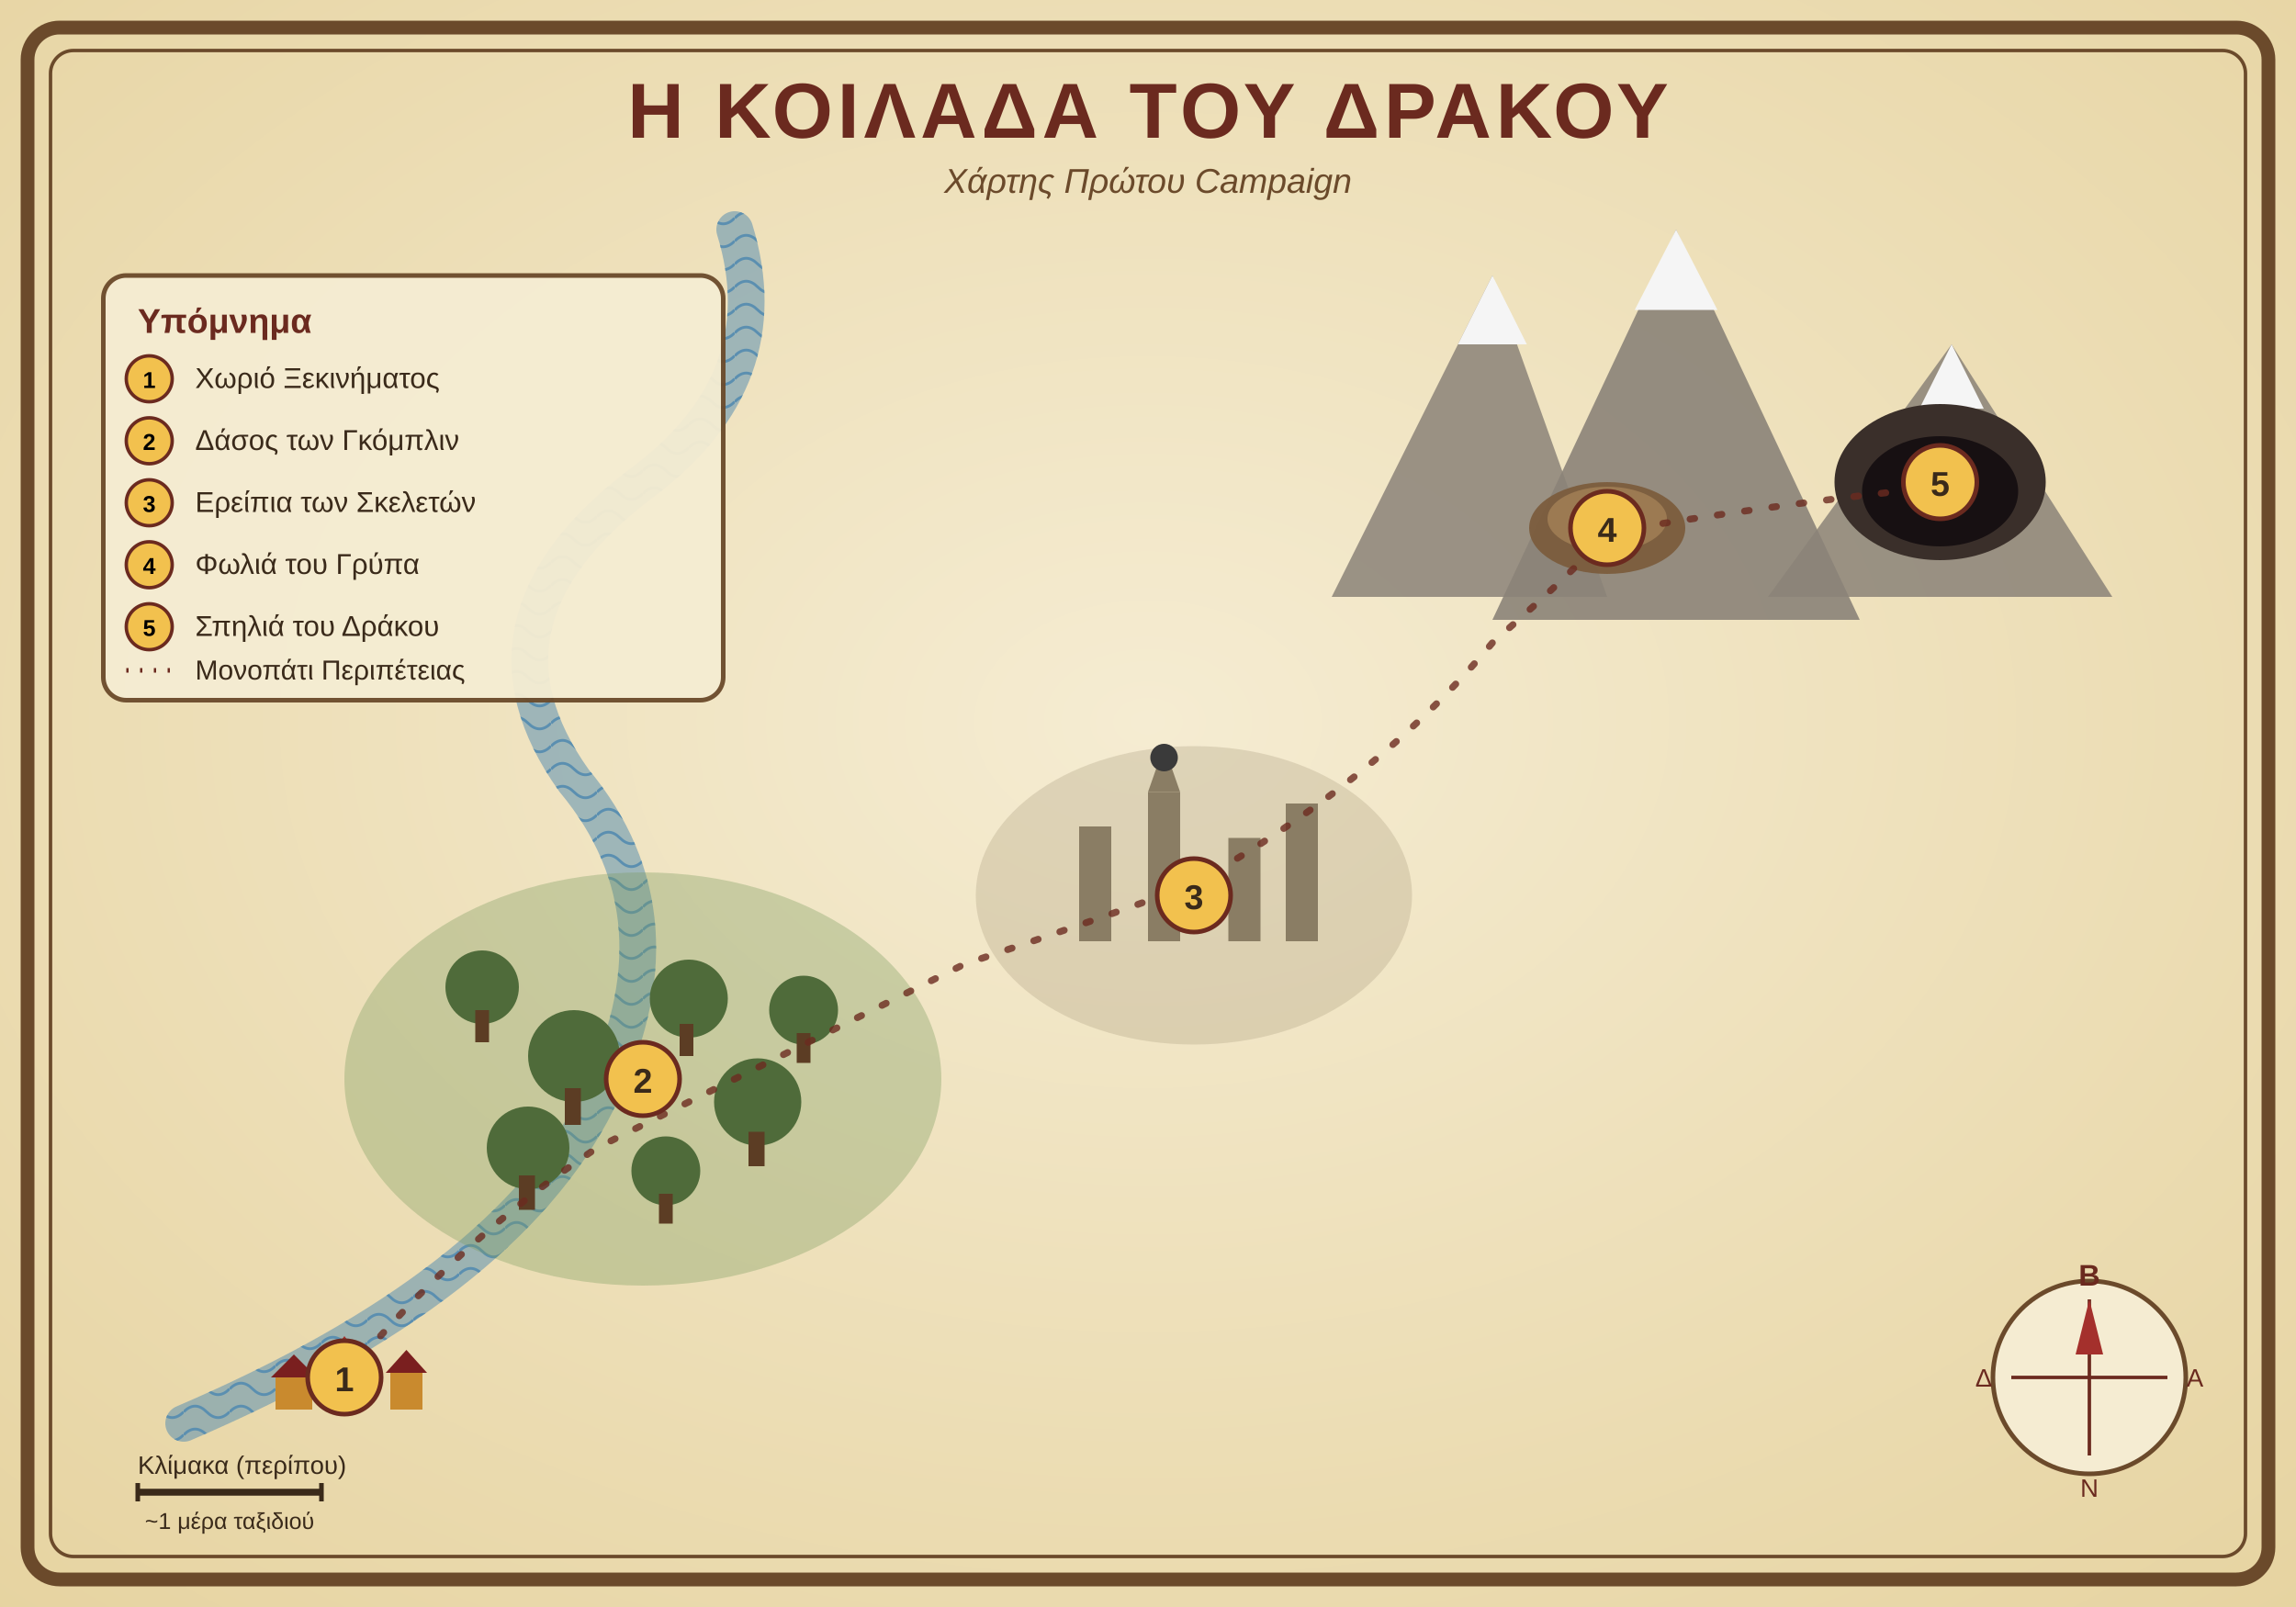
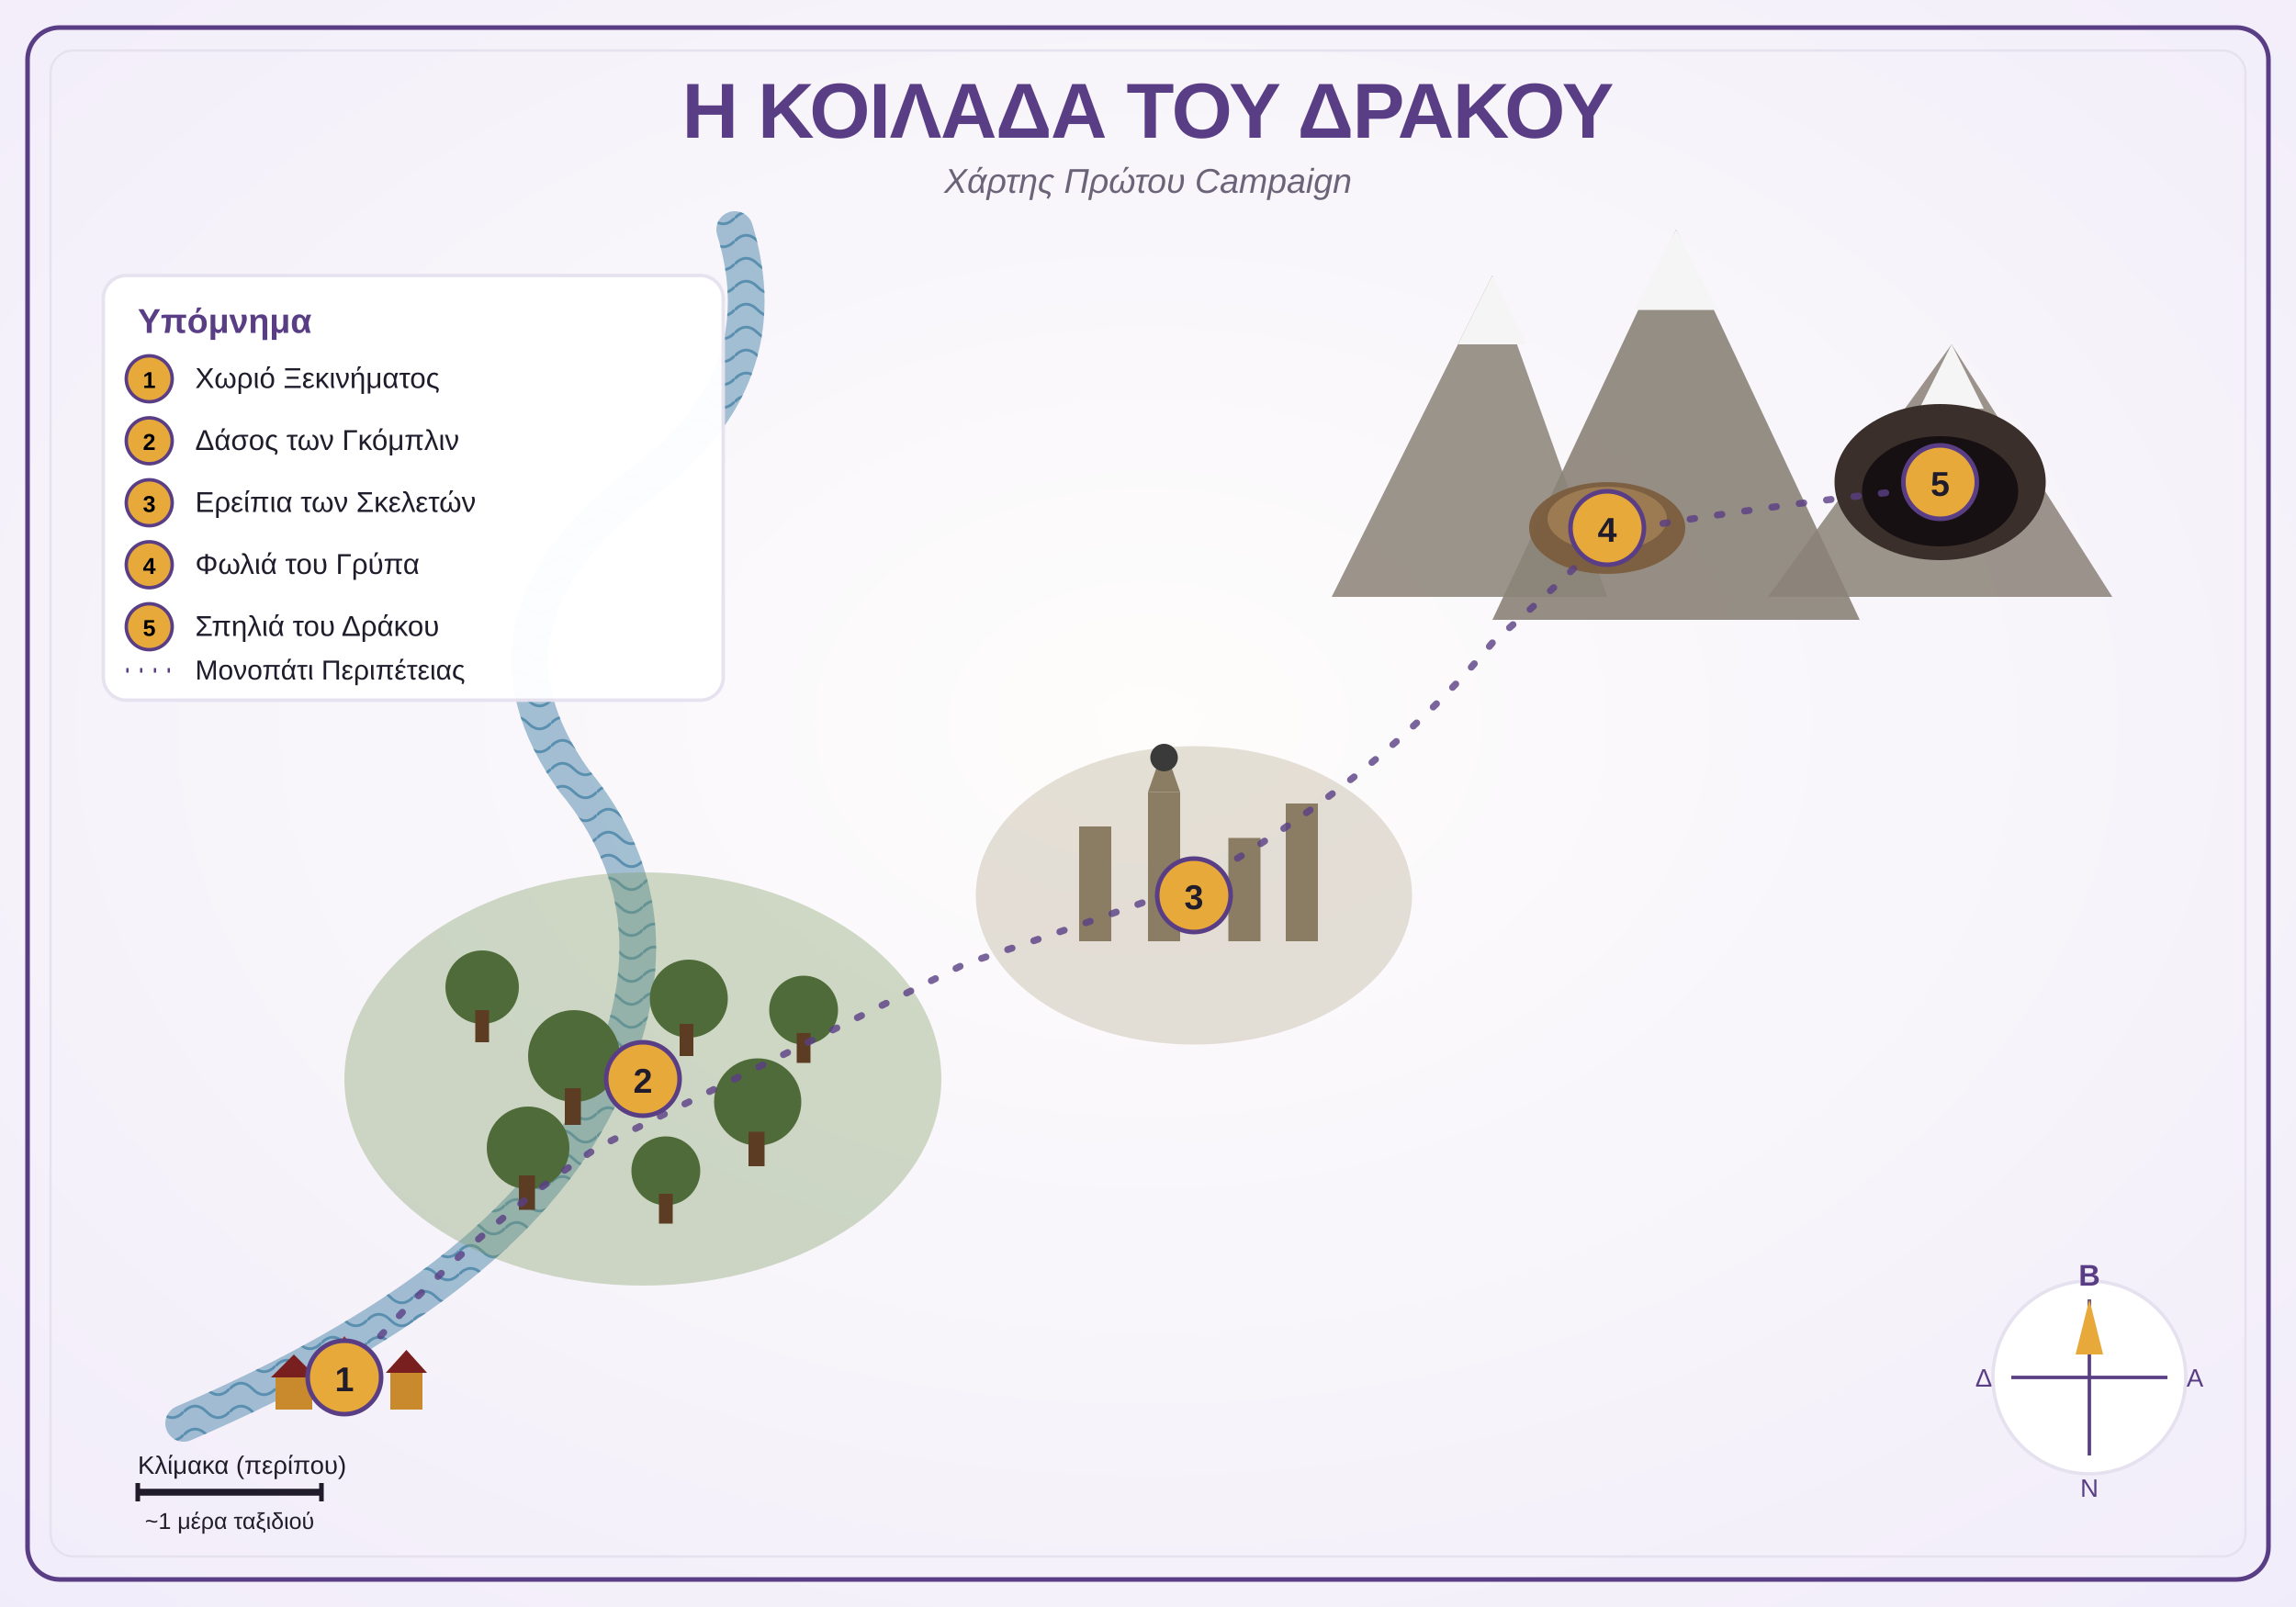
<svg xmlns="http://www.w3.org/2000/svg" viewBox="0 0 1000 700" font-family="Arial, sans-serif">
  <defs>
    <radialGradient id="parchment" cx="50%" cy="45%" r="75%">
-       <stop offset="0%" stop-color="#f5ecd2" />
-       <stop offset="100%" stop-color="#e6d3a0" />
+       <stop offset="0%" stop-color="#fefdfb" />
+       <stop offset="100%" stop-color="#f1ecfa" />
    </radialGradient>
    <pattern id="waterPattern" width="20" height="10" patternUnits="userSpaceOnUse">
      <path d="M0,5 Q5,0 10,5 T20,5" stroke="#5b8fb0" stroke-width="1.2" fill="none" />
    </pattern>
  </defs>
  <rect x="0" y="0" width="1000" height="700" fill="url(#parchment)" />
-   <rect x="12" y="12" width="976" height="676" fill="none" stroke="#6b4a2b" stroke-width="6" rx="14" />
-   <rect x="22" y="22" width="956" height="656" fill="none" stroke="#6b4a2b" stroke-width="1.5" rx="10" />
-   <text x="500" y="60" text-anchor="middle" font-size="34" font-weight="bold" fill="#6b2a1f" style="letter-spacing:2px;">Η ΚΟΙΛΑΔΑ ΤΟΥ ΔΡΑΚΟΥ</text>
-   <text x="500" y="84" text-anchor="middle" font-size="15" fill="#6b4a2b" font-style="italic">Χάρτης Πρώτου Campaign</text>
+   <rect x="12" y="12" width="976" height="676" fill="none" stroke="#5a3e85" stroke-width="2" rx="14" />
+   <rect x="22" y="22" width="956" height="656" fill="none" stroke="#e6e1ef" stroke-width="1" rx="10" />
+   <text x="500" y="60" text-anchor="middle" font-size="34" font-weight="bold" fill="#5a3e85" style="letter-spacing:-0.5px;">Η ΚΟΙΛΑΔΑ ΤΟΥ ΔΡΑΚΟΥ</text>
+   <text x="500" y="84" text-anchor="middle" font-size="15" fill="#6b6478" font-style="italic">Χάρτης Πρώτου Campaign</text>
  <path d="M 80 620 Q 220 560 260 480 Q 300 400 250 340 Q 200 270 280 210 Q 340 165 320 100" fill="none" stroke="#5b8fb0" stroke-width="16" stroke-linecap="round" opacity="0.55" />
  <path d="M 80 620 Q 220 560 260 480 Q 300 400 250 340 Q 200 270 280 210 Q 340 165 320 100" fill="none" stroke="url(#waterPattern)" stroke-width="16" stroke-linecap="round" />
  <g id="forest">
    <ellipse cx="280" cy="470" rx="130" ry="90" fill="#7a9b5e" opacity="0.35" />
    <g fill="#4f6b3a">
      <circle cx="210" cy="430" r="16" />
      <rect x="207" y="440" width="6" height="14" fill="#5c3d24" />
      <circle cx="250" cy="460" r="20" />
      <rect x="246" y="474" width="7" height="16" fill="#5c3d24" />
      <circle cx="300" cy="435" r="17" />
      <rect x="296" y="446" width="6" height="14" fill="#5c3d24" />
      <circle cx="330" cy="480" r="19" />
      <rect x="326" y="493" width="7" height="15" fill="#5c3d24" />
      <circle cx="230" cy="500" r="18" />
      <rect x="226" y="512" width="7" height="15" fill="#5c3d24" />
      <circle cx="290" cy="510" r="15" />
      <rect x="287" y="520" width="6" height="13" fill="#5c3d24" />
      <circle cx="350" cy="440" r="15" />
      <rect x="347" y="450" width="6" height="13" fill="#5c3d24" />
    </g>
  </g>
  <g id="ruins">
    <ellipse cx="520" cy="390" rx="95" ry="65" fill="#a89a7d" opacity="0.3" />
    <rect x="470" y="360" width="14" height="50" fill="#8a7d64" />
    <rect x="500" y="345" width="14" height="65" fill="#8a7d64" />
    <rect x="535" y="365" width="14" height="45" fill="#8a7d64" />
    <rect x="560" y="350" width="14" height="60" fill="#8a7d64" />
    <path d="M500 345 L514 345 L507 325 Z" fill="#8a7d64" />
    <circle cx="507" cy="330" r="6" fill="#3a3a3a" />
  </g>
  <g id="mountains" fill="#8b8378">
    <polygon points="580,260 650,120 700,260" opacity="0.85" />
    <polygon points="650,270 730,100 810,270" opacity="0.9" />
    <polygon points="770,260 850,150 920,260" opacity="0.85" />
    <polygon points="650,120 665,150 635,150" fill="#f5f5f5" />
    <polygon points="730,100 748,135 712,135" fill="#f5f5f5" />
    <polygon points="850,150 864,178 836,178" fill="#f5f5f5" />
  </g>
  <g id="nest">
    <ellipse cx="700" cy="230" rx="34" ry="20" fill="#7a5a3a" opacity="0.9" />
    <ellipse cx="700" cy="226" rx="26" ry="14" fill="#9c7a52" />
  </g>
  <g id="dragoncave">
    <ellipse cx="845" cy="210" rx="46" ry="34" fill="#3a2f2a" />
    <ellipse cx="845" cy="214" rx="34" ry="24" fill="#171012" />
  </g>
  <g id="village">
    <circle cx="150" cy="600" r="10" fill="#a4302c" />
    <polygon points="140,595 150,582 160,595" fill="#a4302c" />
    <rect x="120" y="600" width="16" height="14" fill="#c98a2e" />
    <polygon points="118,600 128,590 138,600" fill="#7a1f1f" />
    <rect x="170" y="598" width="14" height="16" fill="#c98a2e" />
    <polygon points="168,598 177,588 186,598" fill="#7a1f1f" />
  </g>
-   <path d="M 150 600 Q 200 540 260 500 Q 340 460 420 420 Q 480 400 520 385            Q 600 340 650 280 Q 690 245 700 232 Q 770 220 845 212" fill="none" stroke="#6b2a1f" stroke-width="3" stroke-dasharray="2 10" stroke-linecap="round" opacity="0.8" />
-   <g font-size="15" font-weight="bold" fill="#3a2a1a">
-     <circle cx="150" cy="600" r="16" fill="#f2c14e" stroke="#6b2a1f" stroke-width="2" />
+   <path d="M 150 600 Q 200 540 260 500 Q 340 460 420 420 Q 480 400 520 385            Q 600 340 650 280 Q 690 245 700 232 Q 770 220 845 212" fill="none" stroke="#5a3e85" stroke-width="3" stroke-dasharray="2 10" stroke-linecap="round" opacity="0.8" />
+   <g font-size="15" font-weight="bold" fill="#201c2b">
+     <circle cx="150" cy="600" r="16" fill="#e8a93b" stroke="#5a3e85" stroke-width="2" />
    <text x="150" y="606" text-anchor="middle">1</text>
-     <circle cx="280" cy="470" r="16" fill="#f2c14e" stroke="#6b2a1f" stroke-width="2" />
+     <circle cx="280" cy="470" r="16" fill="#e8a93b" stroke="#5a3e85" stroke-width="2" />
    <text x="280" y="476" text-anchor="middle">2</text>
-     <circle cx="520" cy="390" r="16" fill="#f2c14e" stroke="#6b2a1f" stroke-width="2" />
+     <circle cx="520" cy="390" r="16" fill="#e8a93b" stroke="#5a3e85" stroke-width="2" />
    <text x="520" y="396" text-anchor="middle">3</text>
-     <circle cx="700" cy="230" r="16" fill="#f2c14e" stroke="#6b2a1f" stroke-width="2" />
+     <circle cx="700" cy="230" r="16" fill="#e8a93b" stroke="#5a3e85" stroke-width="2" />
    <text x="700" y="236" text-anchor="middle">4</text>
-     <circle cx="845" cy="210" r="16" fill="#f2c14e" stroke="#6b2a1f" stroke-width="2" />
+     <circle cx="845" cy="210" r="16" fill="#e8a93b" stroke="#5a3e85" stroke-width="2" />
    <text x="845" y="216" text-anchor="middle">5</text>
  </g>
  <g>
-     <rect x="45" y="120" width="270" height="185" rx="10" fill="#f5ecd2" stroke="#6b4a2b" stroke-width="2" opacity="0.95" />
-     <text x="60" y="145" font-size="15" font-weight="bold" fill="#6b2a1f">Υπόμνημα</text>
-     <circle cx="65" cy="165" r="10" fill="#f2c14e" stroke="#6b2a1f" stroke-width="1.5" />
+     <rect x="45" y="120" width="270" height="185" rx="10" fill="#ffffff" stroke="#e6e1ef" stroke-width="1.5" opacity="0.97" />
+     <text x="60" y="145" font-size="15" font-weight="bold" fill="#5a3e85">Υπόμνημα</text>
+     <circle cx="65" cy="165" r="10" fill="#e8a93b" stroke="#5a3e85" stroke-width="1.5" />
    <text x="65" y="169" text-anchor="middle" font-size="10" font-weight="bold">1</text>
-     <text x="85" y="169" font-size="12.5" fill="#3a2a1a">Χωριό Ξεκινήματος</text>
-     <circle cx="65" cy="192" r="10" fill="#f2c14e" stroke="#6b2a1f" stroke-width="1.5" />
+     <text x="85" y="169" font-size="12.5" fill="#201c2b">Χωριό Ξεκινήματος</text>
+     <circle cx="65" cy="192" r="10" fill="#e8a93b" stroke="#5a3e85" stroke-width="1.5" />
    <text x="65" y="196" text-anchor="middle" font-size="10" font-weight="bold">2</text>
-     <text x="85" y="196" font-size="12.5" fill="#3a2a1a">Δάσος των Γκόμπλιν</text>
-     <circle cx="65" cy="219" r="10" fill="#f2c14e" stroke="#6b2a1f" stroke-width="1.5" />
+     <text x="85" y="196" font-size="12.5" fill="#201c2b">Δάσος των Γκόμπλιν</text>
+     <circle cx="65" cy="219" r="10" fill="#e8a93b" stroke="#5a3e85" stroke-width="1.5" />
    <text x="65" y="223" text-anchor="middle" font-size="10" font-weight="bold">3</text>
-     <text x="85" y="223" font-size="12.5" fill="#3a2a1a">Ερείπια των Σκελετών</text>
-     <circle cx="65" cy="246" r="10" fill="#f2c14e" stroke="#6b2a1f" stroke-width="1.5" />
+     <text x="85" y="223" font-size="12.5" fill="#201c2b">Ερείπια των Σκελετών</text>
+     <circle cx="65" cy="246" r="10" fill="#e8a93b" stroke="#5a3e85" stroke-width="1.5" />
    <text x="65" y="250" text-anchor="middle" font-size="10" font-weight="bold">4</text>
-     <text x="85" y="250" font-size="12.5" fill="#3a2a1a">Φωλιά του Γρύπα</text>
-     <circle cx="65" cy="273" r="10" fill="#f2c14e" stroke="#6b2a1f" stroke-width="1.5" />
+     <text x="85" y="250" font-size="12.5" fill="#201c2b">Φωλιά του Γρύπα</text>
+     <circle cx="65" cy="273" r="10" fill="#e8a93b" stroke="#5a3e85" stroke-width="1.5" />
    <text x="65" y="277" text-anchor="middle" font-size="10" font-weight="bold">5</text>
-     <text x="85" y="277" font-size="12.5" fill="#3a2a1a">Σπηλιά του Δράκου</text>
-     <line x1="65" y1="292" x2="65" y2="292" stroke="#6b2a1f" />
-     <path d="M55,292 L75,292" stroke="#6b2a1f" stroke-width="2" stroke-dasharray="1 5" />
-     <text x="85" y="296" font-size="12" fill="#3a2a1a">Μονοπάτι Περιπέτειας</text>
+     <text x="85" y="277" font-size="12.5" fill="#201c2b">Σπηλιά του Δράκου</text>
+     <line x1="65" y1="292" x2="65" y2="292" stroke="#5a3e85" />
+     <path d="M55,292 L75,292" stroke="#5a3e85" stroke-width="2" stroke-dasharray="1 5" />
+     <text x="85" y="296" font-size="12" fill="#201c2b">Μονοπάτι Περιπέτειας</text>
  </g>
  <g transform="translate(910,600)">
-     <circle r="42" fill="#f5ecd2" stroke="#6b4a2b" stroke-width="2" />
-     <line x1="0" y1="-34" x2="0" y2="34" stroke="#6b2a1f" stroke-width="1.5" />
-     <line x1="-34" y1="0" x2="34" y2="0" stroke="#6b2a1f" stroke-width="1.5" />
-     <polygon points="0,-34 6,-10 -6,-10" fill="#a4302c" />
-     <text x="0" y="-40" text-anchor="middle" font-size="13" font-weight="bold" fill="#6b2a1f">Β</text>
-     <text x="0" y="52" text-anchor="middle" font-size="11" fill="#6b2a1f">Ν</text>
-     <text x="-46" y="4" text-anchor="middle" font-size="11" fill="#6b2a1f">Δ</text>
-     <text x="46" y="4" text-anchor="middle" font-size="11" fill="#6b2a1f">Α</text>
+     <circle r="42" fill="#ffffff" stroke="#e6e1ef" stroke-width="1.5" />
+     <line x1="0" y1="-34" x2="0" y2="34" stroke="#5a3e85" stroke-width="1.5" />
+     <line x1="-34" y1="0" x2="34" y2="0" stroke="#5a3e85" stroke-width="1.5" />
+     <polygon points="0,-34 6,-10 -6,-10" fill="#e8a93b" />
+     <text x="0" y="-40" text-anchor="middle" font-size="13" font-weight="bold" fill="#5a3e85">Β</text>
+     <text x="0" y="52" text-anchor="middle" font-size="11" fill="#5a3e85">Ν</text>
+     <text x="-46" y="4" text-anchor="middle" font-size="11" fill="#5a3e85">Δ</text>
+     <text x="46" y="4" text-anchor="middle" font-size="11" fill="#5a3e85">Α</text>
  </g>
  <g transform="translate(60,650)">
-     <text x="0" y="-8" font-size="11" fill="#3a2a1a">Κλίμακα (περίπου)</text>
-     <line x1="0" y1="0" x2="80" y2="0" stroke="#3a2a1a" stroke-width="3" />
-     <line x1="0" y1="-4" x2="0" y2="4" stroke="#3a2a1a" stroke-width="2" />
-     <line x1="80" y1="-4" x2="80" y2="4" stroke="#3a2a1a" stroke-width="2" />
-     <text x="40" y="16" text-anchor="middle" font-size="10" fill="#3a2a1a">~1 μέρα ταξιδιού</text>
+     <text x="0" y="-8" font-size="11" fill="#201c2b">Κλίμακα (περίπου)</text>
+     <line x1="0" y1="0" x2="80" y2="0" stroke="#201c2b" stroke-width="3" />
+     <line x1="0" y1="-4" x2="0" y2="4" stroke="#201c2b" stroke-width="2" />
+     <line x1="80" y1="-4" x2="80" y2="4" stroke="#201c2b" stroke-width="2" />
+     <text x="40" y="16" text-anchor="middle" font-size="10" fill="#201c2b">~1 μέρα ταξιδιού</text>
  </g>
</svg>
